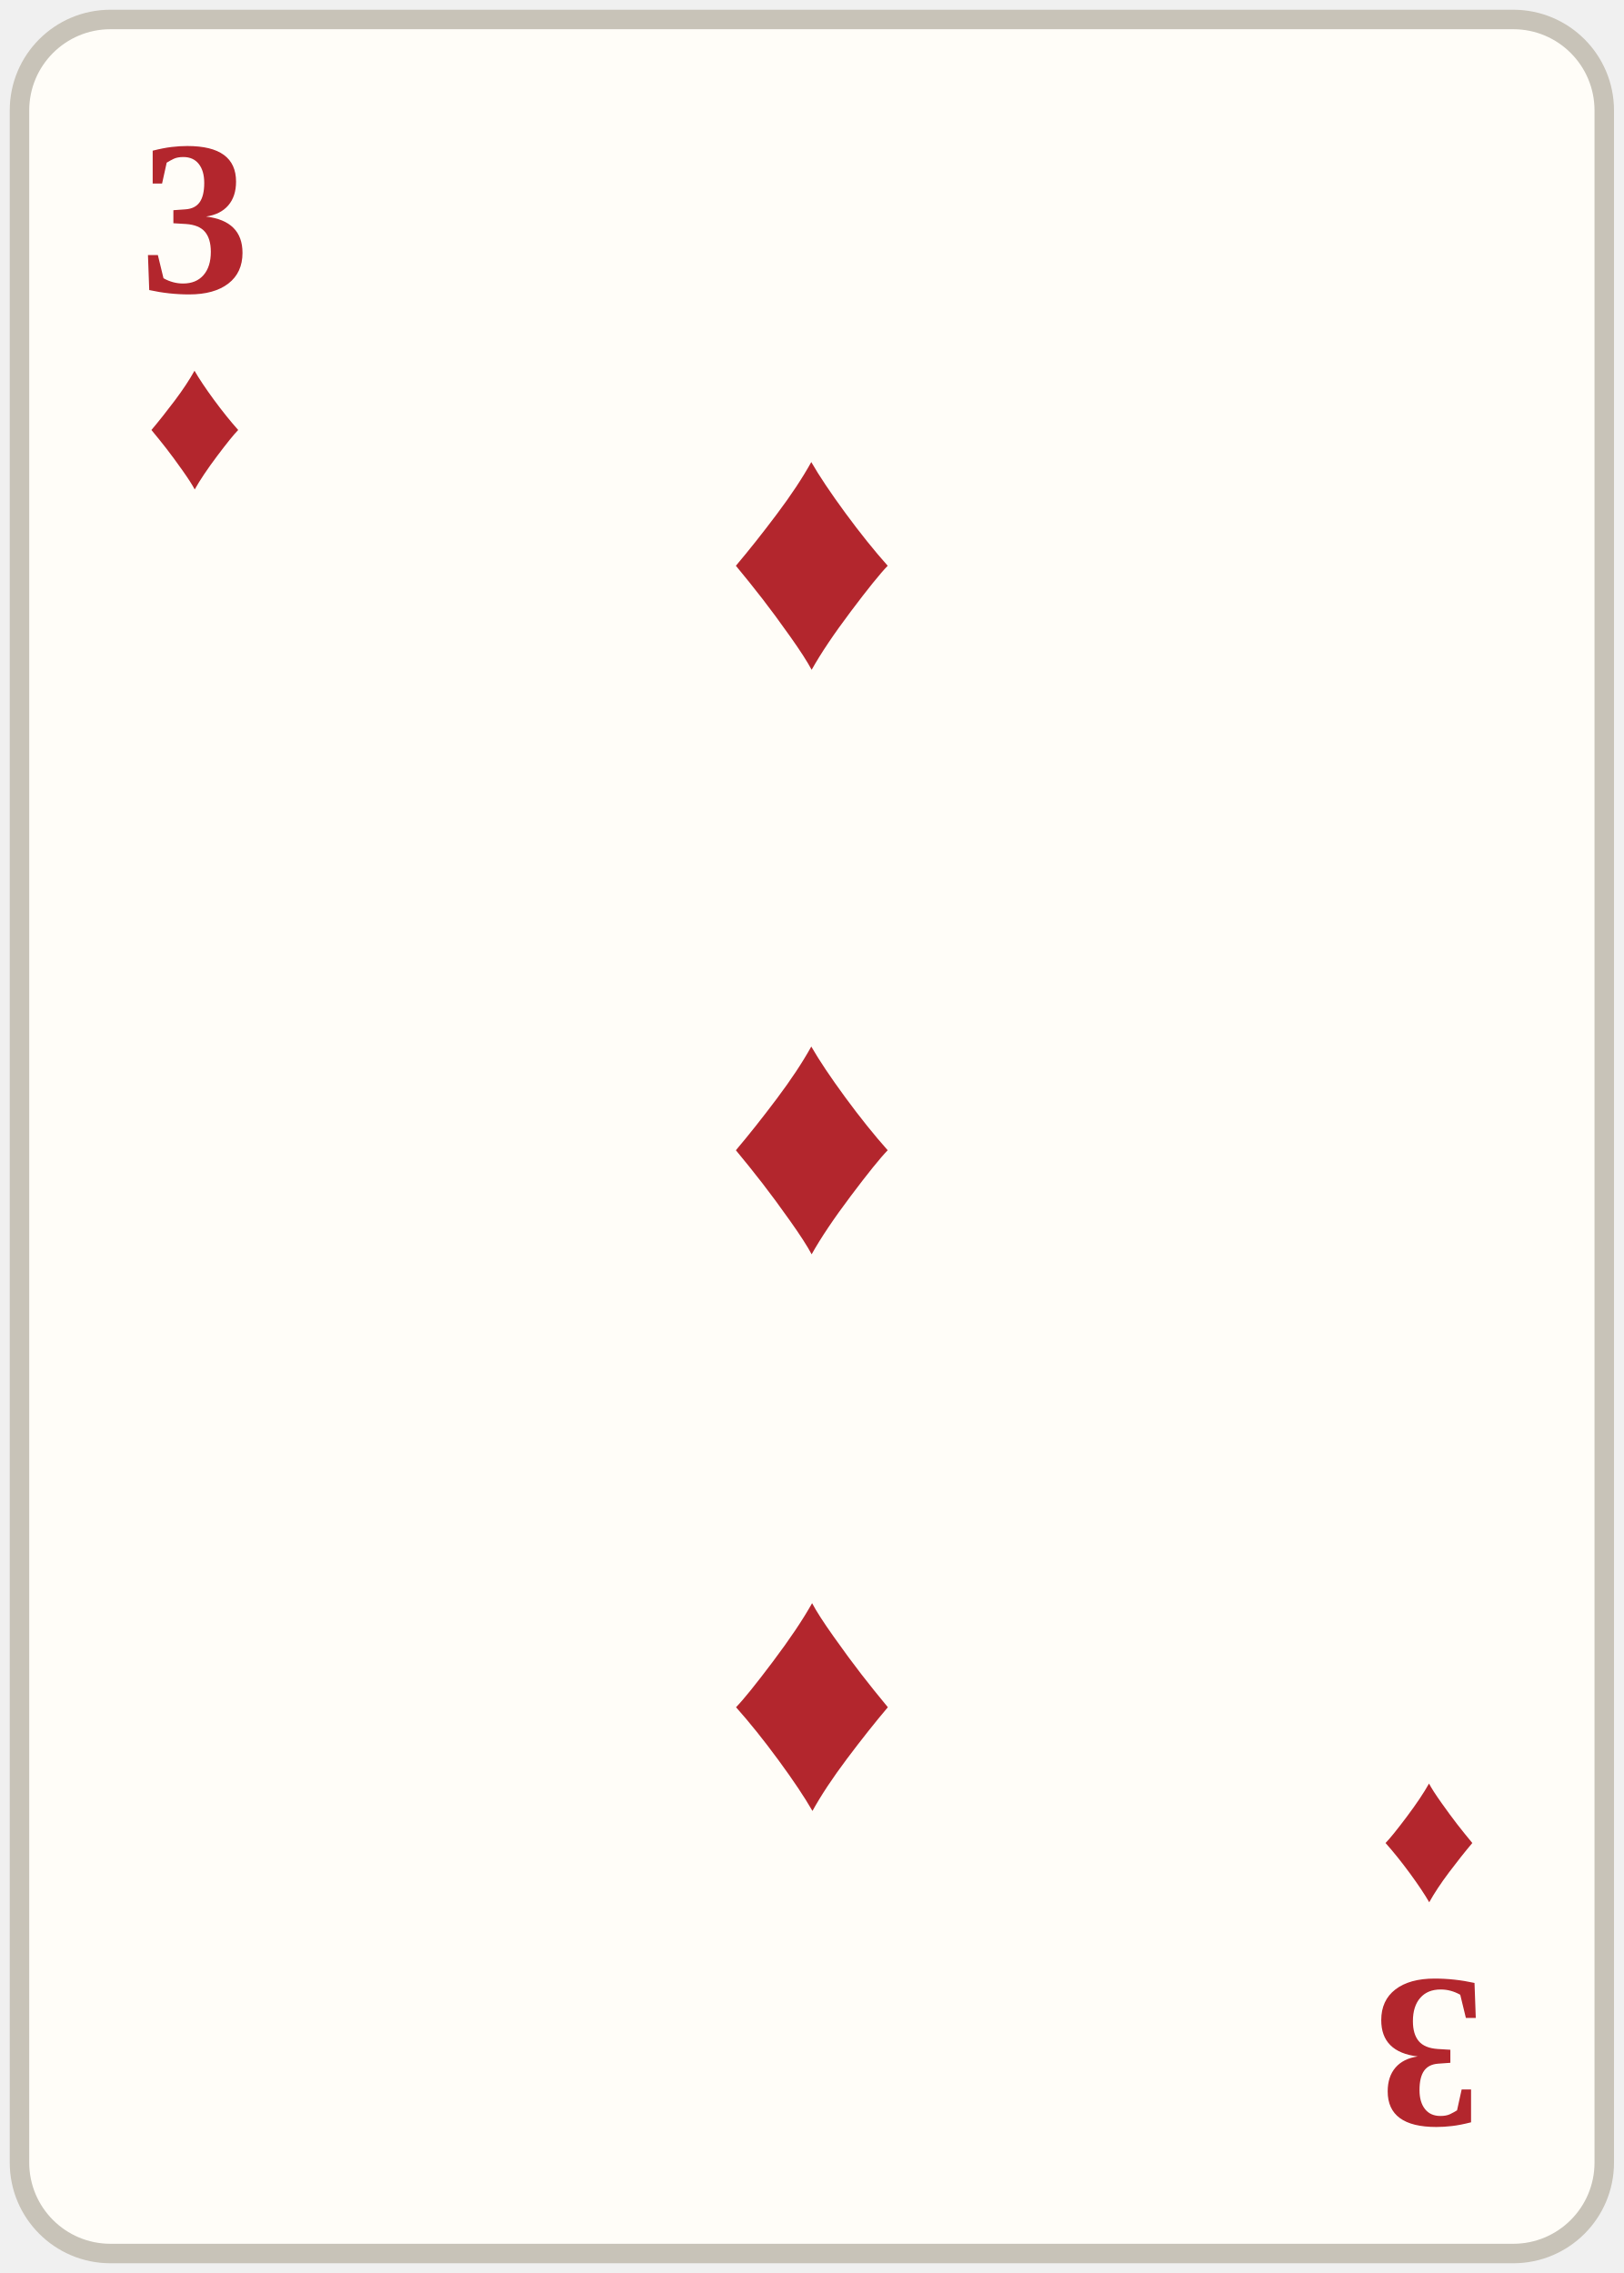
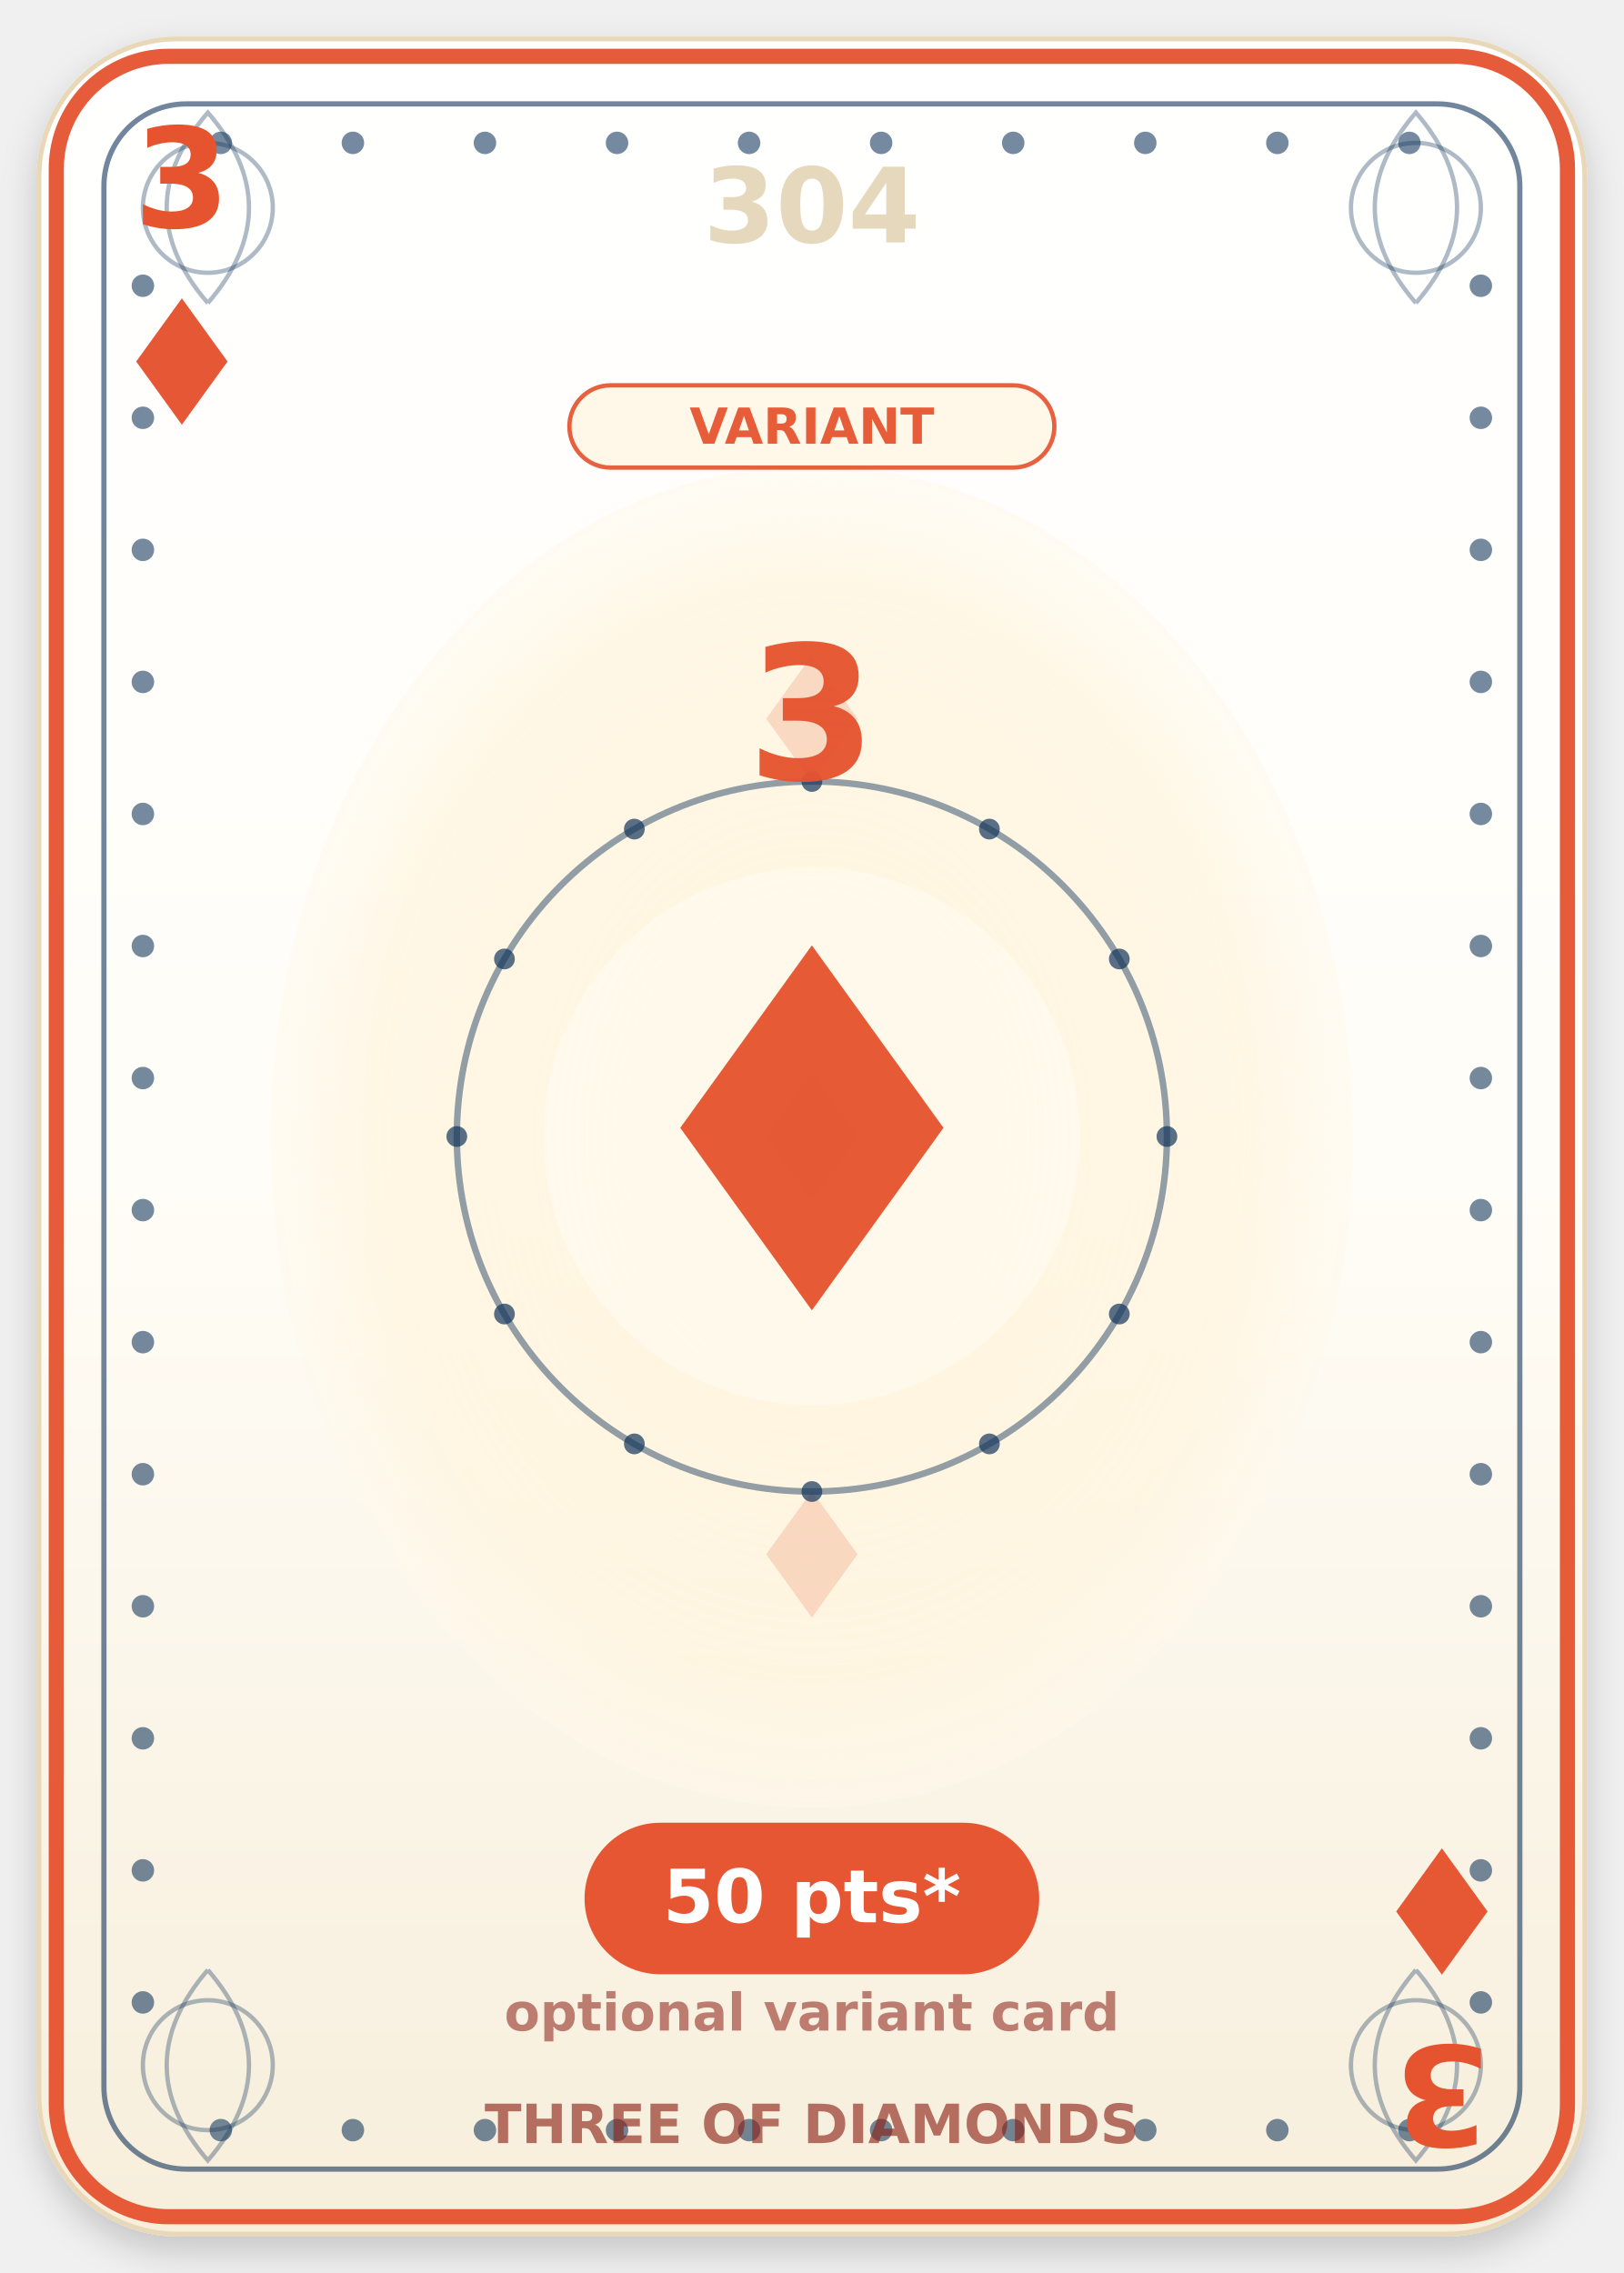
- <svg xmlns="http://www.w3.org/2000/svg" width="500" height="700" viewBox="0 0 500 700">
-   <rect x="6" y="6" width="488" height="688" rx="28" fill="#fffdf8" stroke="#c8c3b8" stroke-width="6" />
-   <g fill="#b3262d" text-anchor="middle" font-family="Georgia, 'Times New Roman', serif">
-     <text x="60" y="90" font-size="68" font-weight="700">3</text>
-     <text x="60" y="150" font-size="60">♦</text>
+ <svg xmlns="http://www.w3.org/2000/svg" width="750" height="1050" viewBox="0 0 750 1050">
+   <defs>
+     <linearGradient id="faceGrad" x1="0" x2="0" y1="0" y2="1">
+       <stop offset="0%" stop-color="#FFFFFF" />
+       <stop offset="52%" stop-color="#FFFDF7" />
+       <stop offset="100%" stop-color="#F7EEDB" />
+     </linearGradient>
+     <radialGradient id="softMedallion" cx="50%" cy="50%" r="65%">
+       <stop offset="0%" stop-color="#FFF5DF" stop-opacity="0.97" />
+       <stop offset="62%" stop-color="#FFF5DF" stop-opacity="0.78" />
+       <stop offset="100%" stop-color="#FFFFFF" stop-opacity="0" />
+     </radialGradient>
+     <filter id="shadow" x="-10%" y="-10%" width="120%" height="120%">
+       <feDropShadow dx="0" dy="7" stdDeviation="8" flood-color="#000000" flood-opacity="0.18" />
+     </filter>
+   </defs>
+   <g filter="url(#shadow)">
+     <rect x="18" y="18" width="714" height="1014" rx="64" ry="64" fill="url(#faceGrad)" stroke="#E8D8B8" stroke-width="2.2" />
  </g>
-   <g transform="rotate(180 250 350)" fill="#b3262d" text-anchor="middle" font-family="Georgia, 'Times New Roman', serif">
-     <text x="60" y="90" font-size="68" font-weight="700">3</text>
-     <text x="60" y="150" font-size="60">♦</text>
+   <ellipse cx="375.0" cy="525.0" rx="250" ry="310" fill="url(#softMedallion)" />
+   <rect x="26" y="26" width="698" height="998" rx="52" ry="52" fill="none" stroke="#E5532F" stroke-width="7" opacity="0.95" />
+   <rect x="48" y="48" width="654" height="954" rx="38" ry="38" fill="none" stroke="#12355B" stroke-width="2.4" opacity="0.6" />
+   <circle cx="102.0" cy="66.0" r="5.2" fill="#12355B" opacity="0.58" />
+   <circle cx="102.0" cy="984.0" r="5.2" fill="#12355B" opacity="0.58" />
+   <circle cx="163.0" cy="66.0" r="5.2" fill="#12355B" opacity="0.58" />
+   <circle cx="163.0" cy="984.0" r="5.2" fill="#12355B" opacity="0.58" />
+   <circle cx="224.0" cy="66.0" r="5.2" fill="#12355B" opacity="0.58" />
+   <circle cx="224.0" cy="984.0" r="5.2" fill="#12355B" opacity="0.58" />
+   <circle cx="285.0" cy="66.0" r="5.2" fill="#12355B" opacity="0.58" />
+   <circle cx="285.0" cy="984.0" r="5.2" fill="#12355B" opacity="0.58" />
+   <circle cx="346.0" cy="66.0" r="5.2" fill="#12355B" opacity="0.58" />
+   <circle cx="346.0" cy="984.0" r="5.2" fill="#12355B" opacity="0.58" />
+   <circle cx="407.0" cy="66.0" r="5.2" fill="#12355B" opacity="0.58" />
+   <circle cx="407.0" cy="984.0" r="5.2" fill="#12355B" opacity="0.58" />
+   <circle cx="468.0" cy="66.0" r="5.2" fill="#12355B" opacity="0.58" />
+   <circle cx="468.0" cy="984.0" r="5.2" fill="#12355B" opacity="0.58" />
+   <circle cx="529.0" cy="66.0" r="5.2" fill="#12355B" opacity="0.58" />
+   <circle cx="529.0" cy="984.0" r="5.2" fill="#12355B" opacity="0.58" />
+   <circle cx="590.0" cy="66.0" r="5.2" fill="#12355B" opacity="0.58" />
+   <circle cx="590.0" cy="984.0" r="5.2" fill="#12355B" opacity="0.58" />
+   <circle cx="651.0" cy="66.0" r="5.2" fill="#12355B" opacity="0.58" />
+   <circle cx="651.0" cy="984.0" r="5.2" fill="#12355B" opacity="0.58" />
+   <circle cx="66.0" cy="132.0" r="5.2" fill="#12355B" opacity="0.58" />
+   <circle cx="684.0" cy="132.0" r="5.2" fill="#12355B" opacity="0.58" />
+   <circle cx="66.0" cy="193.0" r="5.2" fill="#12355B" opacity="0.58" />
+   <circle cx="684.0" cy="193.0" r="5.2" fill="#12355B" opacity="0.58" />
+   <circle cx="66.0" cy="254.0" r="5.2" fill="#12355B" opacity="0.58" />
+   <circle cx="684.0" cy="254.0" r="5.2" fill="#12355B" opacity="0.58" />
+   <circle cx="66.0" cy="315.0" r="5.2" fill="#12355B" opacity="0.58" />
+   <circle cx="684.0" cy="315.0" r="5.2" fill="#12355B" opacity="0.58" />
+   <circle cx="66.0" cy="376.0" r="5.2" fill="#12355B" opacity="0.58" />
+   <circle cx="684.0" cy="376.0" r="5.2" fill="#12355B" opacity="0.58" />
+   <circle cx="66.0" cy="437.0" r="5.2" fill="#12355B" opacity="0.58" />
+   <circle cx="684.0" cy="437.0" r="5.2" fill="#12355B" opacity="0.58" />
+   <circle cx="66.0" cy="498.0" r="5.2" fill="#12355B" opacity="0.58" />
+   <circle cx="684.0" cy="498.0" r="5.2" fill="#12355B" opacity="0.58" />
+   <circle cx="66.0" cy="559.0" r="5.2" fill="#12355B" opacity="0.58" />
+   <circle cx="684.0" cy="559.0" r="5.2" fill="#12355B" opacity="0.58" />
+   <circle cx="66.0" cy="620.0" r="5.2" fill="#12355B" opacity="0.58" />
+   <circle cx="684.0" cy="620.0" r="5.2" fill="#12355B" opacity="0.58" />
+   <circle cx="66.0" cy="681.0" r="5.2" fill="#12355B" opacity="0.58" />
+   <circle cx="684.0" cy="681.0" r="5.2" fill="#12355B" opacity="0.58" />
+   <circle cx="66.0" cy="742.0" r="5.2" fill="#12355B" opacity="0.58" />
+   <circle cx="684.0" cy="742.0" r="5.2" fill="#12355B" opacity="0.58" />
+   <circle cx="66.0" cy="803.0" r="5.2" fill="#12355B" opacity="0.58" />
+   <circle cx="684.0" cy="803.0" r="5.2" fill="#12355B" opacity="0.58" />
+   <circle cx="66.0" cy="864.0" r="5.2" fill="#12355B" opacity="0.58" />
+   <circle cx="684.0" cy="864.0" r="5.2" fill="#12355B" opacity="0.58" />
+   <circle cx="66.0" cy="925.0" r="5.2" fill="#12355B" opacity="0.58" />
+   <circle cx="684.0" cy="925.0" r="5.2" fill="#12355B" opacity="0.58" />
+   <circle cx="654.0" cy="954.0" r="30" fill="none" stroke="#12355B" stroke-width="2" opacity="0.34" />
+   <path d="M 654.0 910.0 Q 616.0 954.0 654.0 998.0 Q 692.0 954.0 654.0 910.0" fill="none" stroke="#12355B" stroke-width="2" opacity="0.34" />
+   <circle cx="654.0" cy="96.0" r="30" fill="none" stroke="#12355B" stroke-width="2" opacity="0.34" />
+   <path d="M 654.0 140.0 Q 616.0 96.0 654.0 52.0 Q 692.0 96.0 654.0 140.0" fill="none" stroke="#12355B" stroke-width="2" opacity="0.34" />
+   <circle cx="96.0" cy="954.0" r="30" fill="none" stroke="#12355B" stroke-width="2" opacity="0.34" />
+   <path d="M 96.0 910.0 Q 134.0 954.0 96.0 998.0 Q 58.0 954.0 96.0 910.0" fill="none" stroke="#12355B" stroke-width="2" opacity="0.34" />
+   <circle cx="96.0" cy="96.0" r="30" fill="none" stroke="#12355B" stroke-width="2" opacity="0.34" />
+   <path d="M 96.0 140.0 Q 134.0 96.0 96.0 52.0 Q 58.0 96.0 96.0 140.0" fill="none" stroke="#12355B" stroke-width="2" opacity="0.34" />
+   <g transform="rotate(0 84 123)">
+     <text x="84" y="105" font-family="DejaVu Sans, Arial, sans-serif" font-size="64" font-weight="900" text-anchor="middle" fill="#E5532F">3</text>
+     <polygon points="84.0,137.8 105.1,167.0 84.0,196.2 62.9,167.0" fill="#E5532F" opacity="0.970" />
  </g>
-   <text x="250" y="205" fill="#b3262d" text-anchor="middle" font-family="Georgia, 'Times New Roman', serif" font-size="105">♦</text>
-   <text x="250" y="385" fill="#b3262d" text-anchor="middle" font-family="Georgia, 'Times New Roman', serif" font-size="105">♦</text>
-   <text x="250" y="565" transform="rotate(180 250 530)" fill="#b3262d" text-anchor="middle" font-family="Georgia, 'Times New Roman', serif" font-size="105">♦</text>
+   <g transform="rotate(180 666 927)">
+     <text x="666" y="909" font-family="DejaVu Sans, Arial, sans-serif" font-size="64" font-weight="900" text-anchor="middle" fill="#E5532F">3</text>
+     <polygon points="666.0,941.8 687.1,971.0 666.0,1000.2 644.9,971.0" fill="#E5532F" opacity="0.970" />
+   </g>
+   <text x="375.0" y="112" font-family="DejaVu Sans, Arial, sans-serif" font-size="48" font-weight="900" text-anchor="middle" fill="#B58E43" opacity="0.35">304</text>
+   <rect x="263.0" y="178" width="224" height="38" rx="19" ry="19" fill="#FFF7E6" stroke="#E5532F" stroke-width="2" opacity="0.92" />
+   <text x="375.0" y="205" font-family="DejaVu Sans, Arial, sans-serif" font-size="23" font-weight="800" text-anchor="middle" fill="#E5532F" opacity="0.94">VARIANT</text>
+   <polygon points="375.0,302.8 396.1,332.0 375.0,361.2 353.9,332.0" fill="#E5532F" opacity="0.190" />
+   <polygon points="375.0,495.8 396.1,525.0 375.0,554.2 353.9,525.0" fill="#E5532F" opacity="0.190" />
+   <polygon points="375.0,688.8 396.1,718.0 375.0,747.2 353.9,718.0" fill="#E5532F" opacity="0.190" transform="rotate(180 375.0 718)" />
+   <circle cx="375.0" cy="525.0" r="164" fill="none" stroke="#12355B" stroke-width="3" opacity="0.46" />
+   <circle cx="375.0" cy="525.0" r="124" fill="#FFFFFF" opacity="0.36" />
+   <circle cx="539.0" cy="525.0" r="4.8" fill="#12355B" opacity="0.70" />
+   <circle cx="517.0" cy="607.0" r="4.8" fill="#12355B" opacity="0.70" />
+   <circle cx="457.0" cy="667.0" r="4.8" fill="#12355B" opacity="0.70" />
+   <circle cx="375.0" cy="689.0" r="4.8" fill="#12355B" opacity="0.70" />
+   <circle cx="293.0" cy="667.0" r="4.8" fill="#12355B" opacity="0.70" />
+   <circle cx="233.0" cy="607.0" r="4.8" fill="#12355B" opacity="0.70" />
+   <circle cx="211.0" cy="525.0" r="4.8" fill="#12355B" opacity="0.70" />
+   <circle cx="233.0" cy="443.0" r="4.8" fill="#12355B" opacity="0.70" />
+   <circle cx="293.0" cy="383.0" r="4.8" fill="#12355B" opacity="0.70" />
+   <circle cx="375.0" cy="361.0" r="4.8" fill="#12355B" opacity="0.70" />
+   <circle cx="457.0" cy="383.0" r="4.8" fill="#12355B" opacity="0.70" />
+   <circle cx="517.0" cy="443.0" r="4.8" fill="#12355B" opacity="0.70" />
+   <polygon points="375.0,436.7 435.8,521.0 375.0,605.3 314.2,521.0" fill="#E5532F" opacity="0.960" />
+   <text x="375.0" y="360" font-family="DejaVu Sans, Arial, sans-serif" font-size="86" font-weight="900" text-anchor="middle" fill="#E5532F" opacity="0.96">3</text>
+   <rect x="270.0" y="842" width="210" height="70" rx="35" ry="35" fill="#E5532F" opacity="0.98" />
+   <text x="375.0" y="888" font-family="DejaVu Sans, Arial, sans-serif" font-size="34" font-weight="800" text-anchor="middle" fill="#FFFFFF">50 pts*</text>
+   <text x="375.0" y="938" font-family="DejaVu Sans, Arial, sans-serif" font-size="24" font-weight="600" text-anchor="middle" fill="#8B1E14" opacity="0.55">optional variant card</text>
+   <text x="375.0" y="990" font-family="DejaVu Sans, Arial, sans-serif" font-size="25" font-weight="700" text-anchor="middle" fill="#8B1E14" opacity="0.62">THREE OF DIAMONDS</text>
</svg>
